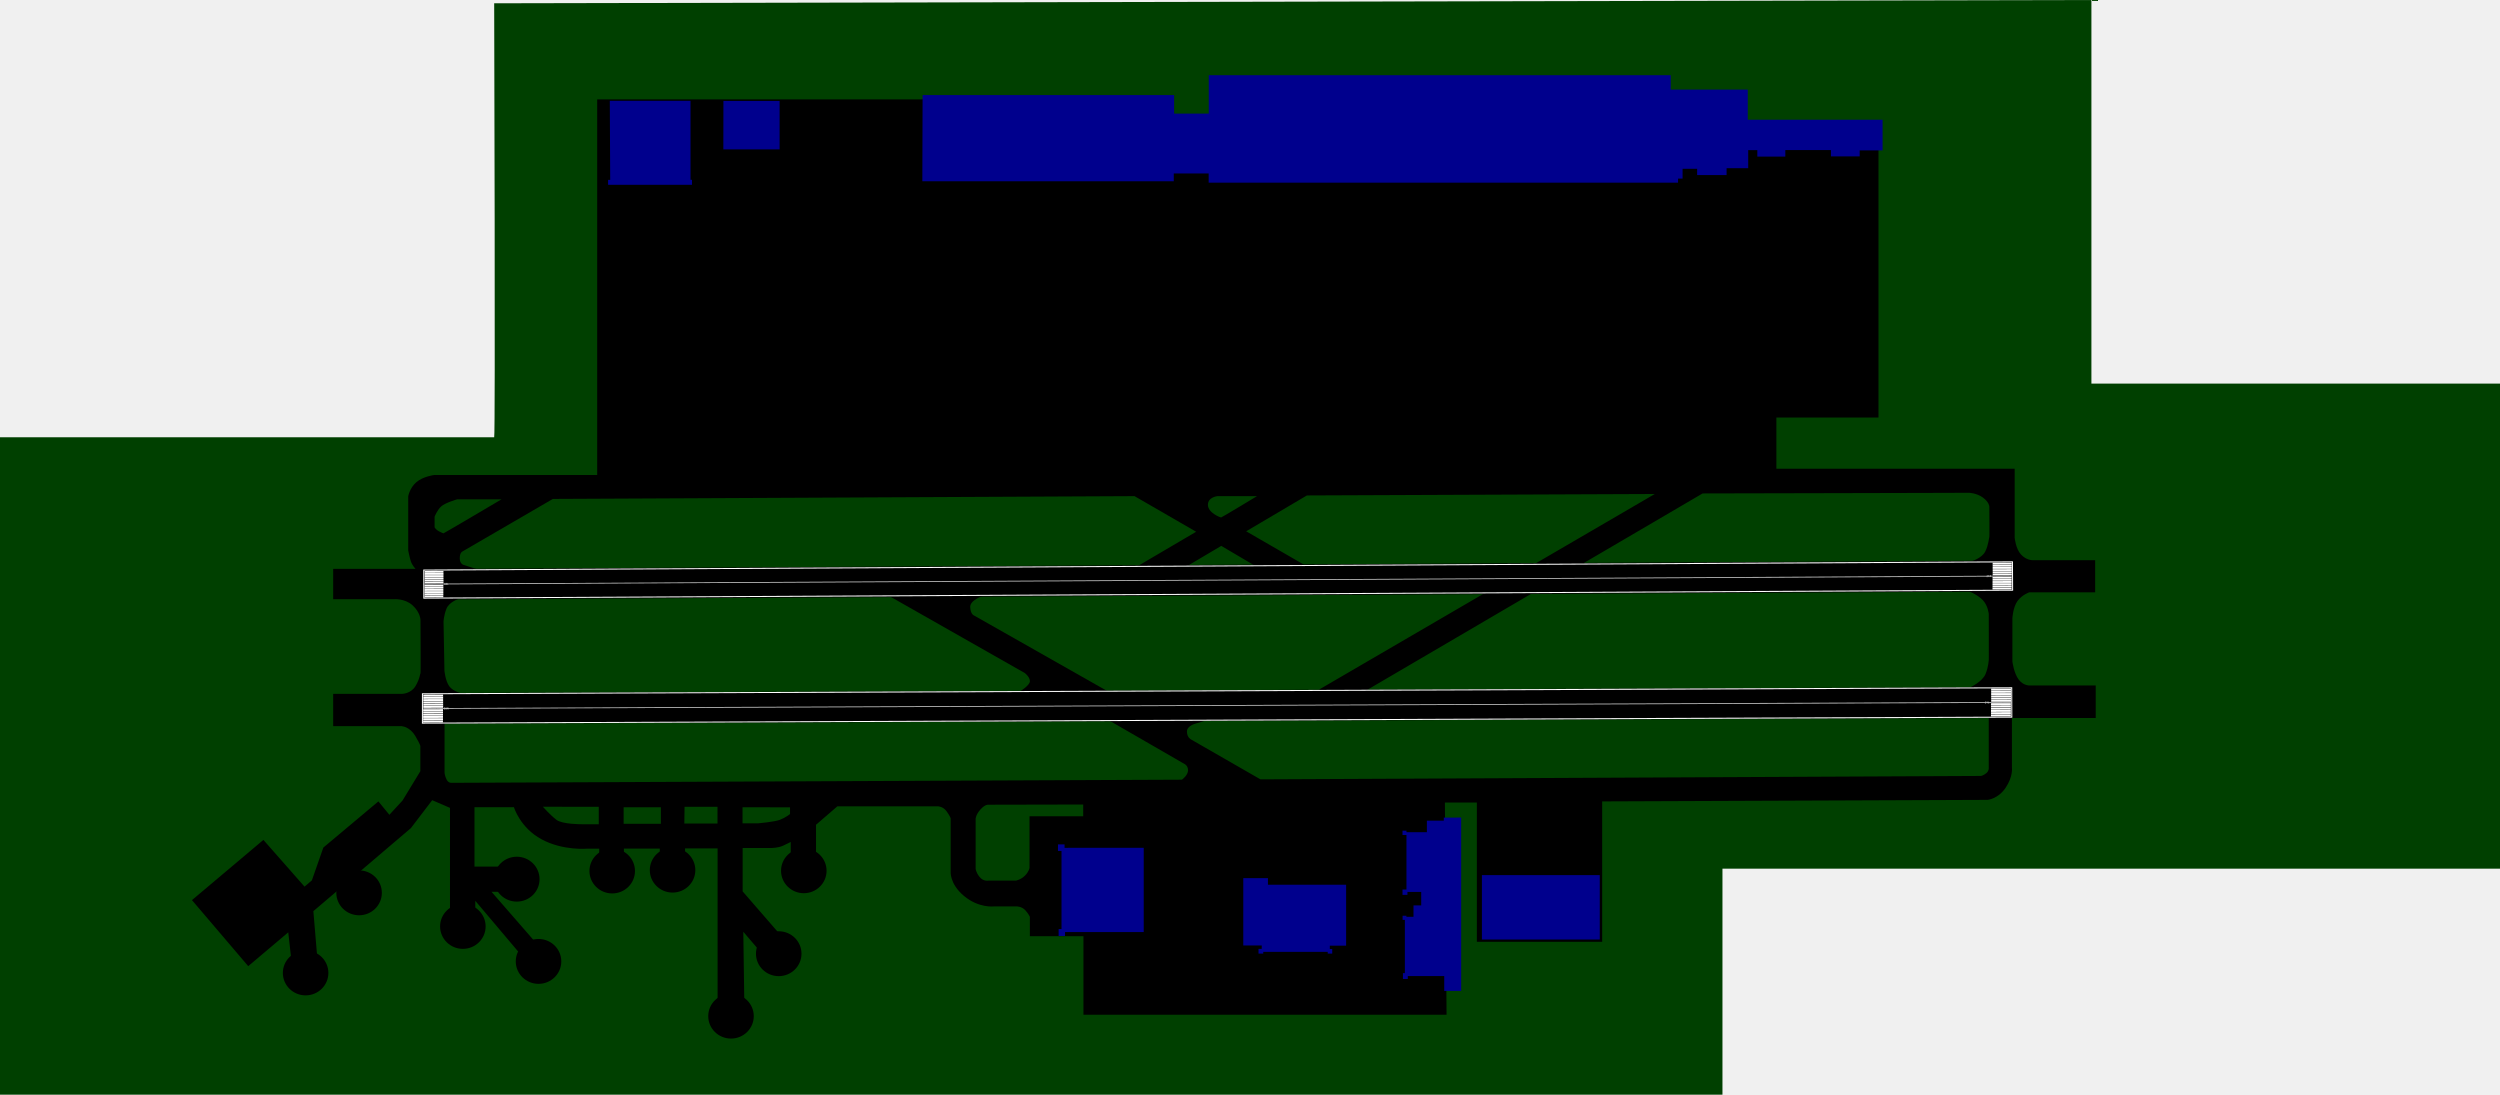
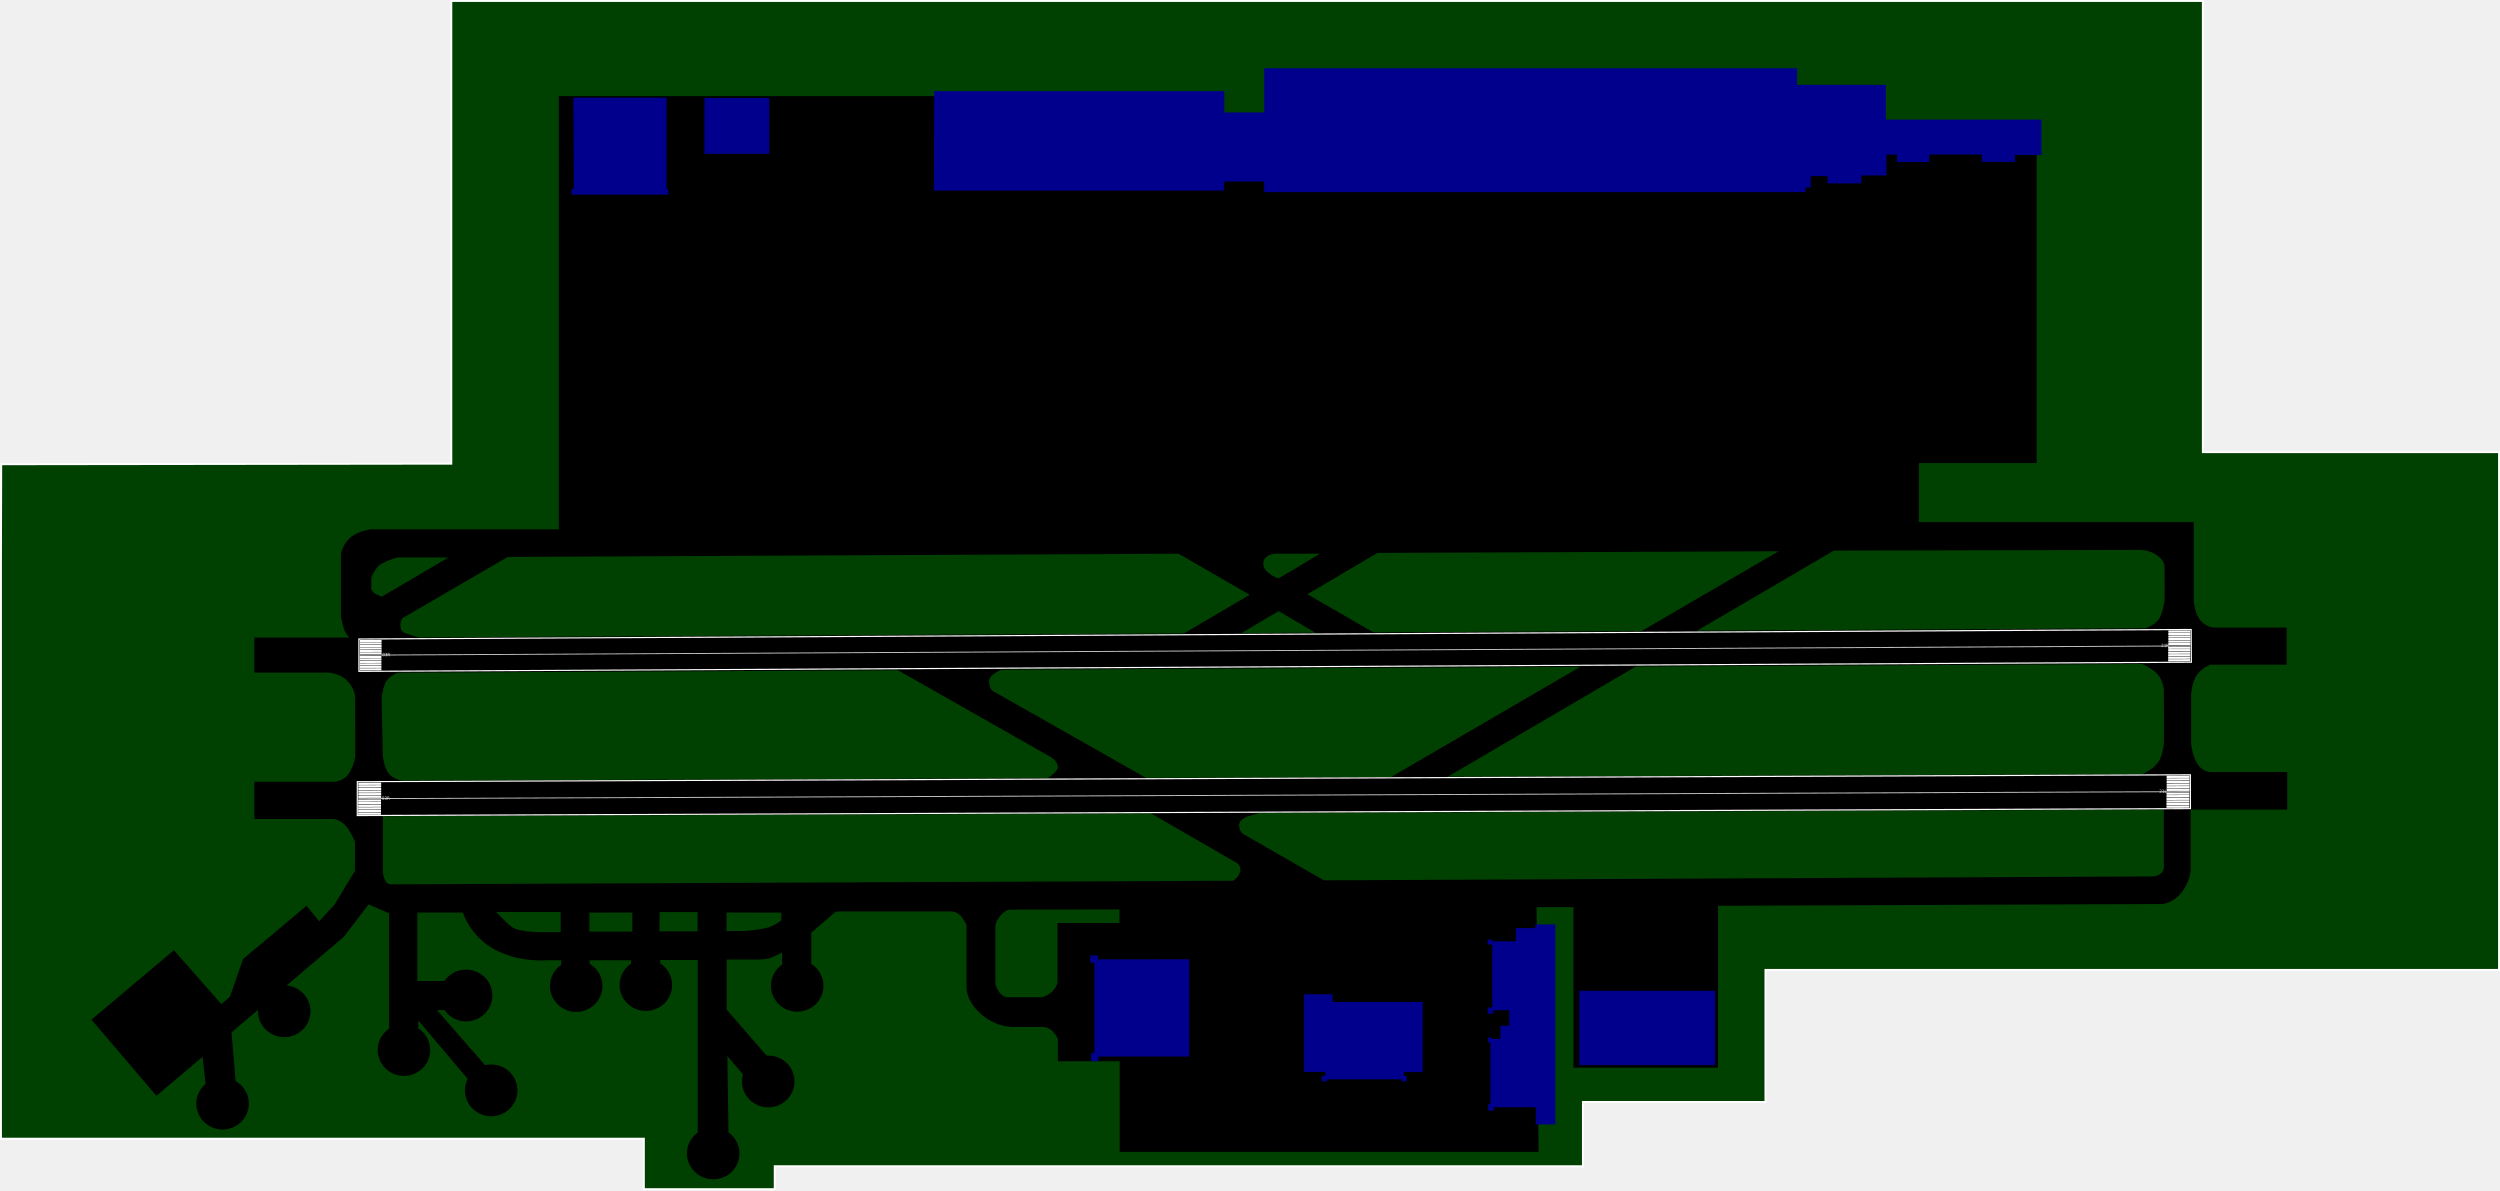
- <svg xmlns="http://www.w3.org/2000/svg" id="a" version="1.1" viewBox="0 0 4316.5 1890" xml:space="preserve">
-   <g id="b" transform="translate(50.459 -277.53)">
-     <path id="c" d="m802.8 283.21s2.23 749.28 0 749.28h-853.26v1135.1h2974v-390.25h1342.5v-837.51h-705.47v-662.28z" fill="#004000" />
-     <path id="d" d="m404.33 1727.7-123.35 103.97 97.145 114.01 69.13-58.398 4.599 41.255 44.952-3.939-6.209-73.866 168.37-143.38 36.795-48.224 30.724 13.275v177.39h43.703v-16.934l77.961 92.284 27.201-19.218-77.147-88.606h13.519v-43.485h-42.928v-102.56h68.12s10.447 35.282 47.7 55.387 78.843 16.163 78.843 16.163h20.696v12.418h42.625v-12.484h61.952v5.714h43.624v-6.133h56.197v261.61h46.035l-1.673-117.63 26.481 30.941 34.565-28.99-62.161-71.639v-74.985h49.984s11.235 0 19.809-3.942c8.574-3.942 13.206-6.505 13.206-6.505v19.119h43.659v-48.784l36.898-31.805h173.45s9.059-0.139 15.471 9.059c6.411 9.199 6.69 11.708 6.69 11.708v91.162s-2.488 21.484 22.938 42.772 51.445 18.134 51.445 18.134h40.044s8.781-0.01 14.913 7.099c6.133 7.108 7.387 10.871 7.387 10.871v33.475h92.545v135.59h626.93l-2.858-366.4h55.19v240.4h216.36v-242.37l665.38-2.648s18.119-1.394 31.22-20.906c13.101-19.512 10.871-34.565 10.871-34.565v-88.712h-40.001v89.62s0.391 4.583-4.192 8.426c-4.583 3.844-9.067 4.829-9.067 4.829l-1244.2 5.906-120.04-68.98s-6.899-3.252-6.899-13.6c0-10.348 15.571-13.896 15.571-13.896l18.134-5.42h-168.43l130.91 75.581s5.59 2.623 5.729 10.567-9.756 16.307-11.011 16.307c-1.254 0-1260.8 5.412-1260.8 5.412s-5.075 0.542-8.18-5.223c-3.104-5.765-3.745-11.876-3.745-11.876v-89.092h-73.225v8.377s13.699 1.478 22.667 16.853c8.968 15.374 8.771 17.444 8.771 17.444v43.462l-30.774 50.603-22.718 24.669-18.955-23.136-95.054 79.723-19.791 56.586-12.683 10.871z" />
-     <path id="e" d="m643.97 1531.3h-119.17v-55.76h118.84s15.331-0.112 23.276-13.352c7.944-13.241 7.959-22.925 8.641-21.743 0.683 1.182 0-92.433 0-92.433s-0.068-13.108-13.767-25.427c-13.699-12.319-32.621-10.447-32.621-10.447h-104.37v-52.43h142.11s-5.714-6.166-7.944-12.856-4.599-18.955-4.599-18.955v-93.352s2.392-14.389 14.021-24.441 30.749-12.418 30.749-12.418h281.51v-648.48h566.44l743.13 85.996h902.71v463.28h-176.29v88.36h411.44v119.03s1.673 19.303 11.08 29.269c9.408 9.965 19.861 9.617 19.861 9.617h108.02v55.452h-113.73s-12.612 4.238-20.398 15.079c-7.786 10.841-8.771 29.566-8.771 29.566v74.9s2.548 20.547 11.189 31.557 19.791 9.756 19.791 9.756h112.89v56.168h-148.43l-68.172-53.034s20.924-9.545 26.36-22.925c5.436-13.38 5.312-24.395 5.575-23.415 0.263 0.98 0-80.28 0-80.28s-1.284-14.508-10.253-23.87c-8.968-9.363-24.934-15.966-24.934-15.571s6.455-51.888 6.455-51.888 16.705-5.075 22.519-16.212c5.815-11.136 6.8-26.018 7.194-25.032s0-52.934 0-52.934-0.146-7.317-11.017-15.401c-10.871-8.084-25.157-8.432-24.46-8.293 0.697 0.139-459.59 1.115-459.59 1.115l-585.47 342.89h-80.222l5.445-5.371 577.69-336.56-600.68 2.513-104.86 61.891 105.99 61.191h-87.908l-61.054-36.011-60.314 35.726h-85.347l102.3-60.117-106.44-61.497-1004.3 4.829-156.8 91.147s-3.845 1.986-3.943 11.151c-0.099 9.165 5.815 11.334 5.815 11.334l27.102 8.771-35.594 50.487s-15.753 5.097-20.385 16.923c-4.632 11.826-4.928 22.273-4.928 22.273l1.549 84.36s1.533 17.561 8.363 27.039c6.829 9.477 23.694 12.962 23.694 12.962l-72.928 55.302z" />
-     <path id="f" d="m1002.4 451.58h139.38v136.41h2.544v8.652h-144.85v-8.582l3.652-0.025z" fill="#00008d" />
-     <path id="g" d="m1198.6 451.85h97.005v83.625h-97.144z" fill="#00008d" />
-     <path id="h" d="m1542.5 441.67h434.27v31.98h59.822v-66.253h797.59v24.86h133.05v52.036h232.78v52.862h-39.549v10.453h-49.618v-11.011h-78.747v11.289h-48.363v-11.15h-15.749v31.228h-37.32v11.826h-50.853v-10.841h-25.131v16.986h-7.813v6.969h-810.47v-15.873h-60.216v13.502h-434.14z" fill="#00008d" />
-     <path id="i" d="m2508.2 1788.5h203.49v111.22h-203.49z" fill="#00008d" />
-     <path id="j" d="m2096.2 1793.7h42.575v11.432h134.97v105.18h-28.154v5.714h4.181v7.944h-7.805v-2.927h-111.29v2.927h-8.188v-8.119h5.54v-5.923h-31.847z" fill="#00008d" />
-     <path id="k" d="m1924.3 1741.3v145.58h-135.84v6.739h-11.087v-11.974h4.977v-134.92h-6.11v-11.235h11.383v5.913z" fill="#00008d" />
-     <path id="l" d="m675.83 1260v52.579l2747.6-13.769v-53.366z" />
-     <path id="m" d="m677.75 1474.2v53.046l2746.6-10.14v-53.205z" />
-     <path id="n" d="m516.52 1957.4a39.304 38.746 0 0 1-39.294 38.746 39.304 38.746 0 0 1-39.313-38.728 39.304 38.746 0 0 1 39.275-38.765 39.304 38.746 0 0 1 39.332 38.709" />
-     <path id="o" d="m608.84 1819.1a39.304 38.746 0 0 1-39.294 38.746 39.304 38.746 0 0 1-39.313-38.728 39.304 38.746 0 0 1 39.275-38.765 39.304 38.746 0 0 1 39.332 38.709" />
-     <path id="p" d="m788.02 1877.1a39.304 38.746 0 0 1-39.294 38.746 39.304 38.746 0 0 1-39.313-38.728 39.304 38.746 0 0 1 39.275-38.765 39.304 38.746 0 0 1 39.332 38.709" />
-     <path id="q" d="m918.67 1937.5a39.304 38.746 0 0 1-39.294 38.746 39.304 38.746 0 0 1-39.313-38.728 39.304 38.746 0 0 1 39.275-38.765 39.304 38.746 0 0 1 39.332 38.709" />
-     <path id="r" d="m881.13 1795.5a39.304 38.746 0 0 1-39.294 38.746 39.304 38.746 0 0 1-39.313-38.728 39.304 38.746 0 0 1 39.275-38.765 39.304 38.746 0 0 1 39.332 38.709" />
-     <path id="s" d="m1045.9 1781.4a39.304 38.746 0 0 1-39.294 38.746 39.304 38.746 0 0 1-39.313-38.728 39.304 38.746 0 0 1 39.275-38.765 39.304 38.746 0 0 1 39.332 38.709" />
-     <path id="t" d="m1150.1 1779.9a39.304 38.746 0 0 1-39.294 38.746 39.304 38.746 0 0 1-39.313-38.728 39.304 38.746 0 0 1 39.275-38.765 39.304 38.746 0 0 1 39.332 38.709" />
-     <path id="u" d="m1376.7 1781a39.304 38.746 0 0 1-39.294 38.746 39.304 38.746 0 0 1-39.313-38.728 39.304 38.746 0 0 1 39.275-38.765 39.304 38.746 0 0 1 39.332 38.709" />
-     <path id="v" d="m1333.4 1924.2a39.304 38.746 0 0 1-39.294 38.746 39.304 38.746 0 0 1-39.313-38.728 39.304 38.746 0 0 1 39.275-38.765 39.304 38.746 0 0 1 39.332 38.709" />
-     <path id="w" d="m1251 2032a39.304 38.746 0 0 1-39.294 38.746 39.304 38.746 0 0 1-39.313-38.728 39.304 38.746 0 0 1 39.275-38.765 39.304 38.746 0 0 1 39.332 38.709" />
-     <path id="x" d="m2472.4 1689.1v299.42h-29.244v-25.722h-62.883v5.124h-8.432v-10.174h3.345v-92.024h-3.925v-7.096h6.603v1.873h12.221v-19.711h13.305v-23.209h-23.751v5.075h-8.525v-9.215h6.8v-94.164h-6.805v-7.561h6.829v2.718h35.262v-19.896h29.164v-5.296z" fill="#00008d" />
-     <path id="y" d="m1486.6 1307.6 232.34 131.99s8.641 6.481 8.85 13.868-16.934 17.631-16.934 17.631h151.22l-231.08-131.01s-5.714-1.951-6.272-14.356c-0.557-12.404 22.858-19.652 22.858-19.652z" />
-     <path id="z" d="m815.41 1139.7h-76.66s-20.499 5.841-27.496 12.247c-6.997 6.406-11.334 17.74-11.334 17.74v18.307s2.365 4.41 7.736 7.021c5.371 2.612 6.8 3.351 7.638 3.351s100.12-58.666 100.12-58.666z" fill="#004000" />
-     <path id="aa" d="m2120 1134.1h-67.876s-17.143 1.394-17.004 15.192c0.139 13.798 21.603 21.742 22.718 21.742s62.161-36.934 62.161-36.934z" fill="#004000" />
-     <path id="ab" d="m1819.8 1666.6v20.349h-92.684v88.93s-0.697 6.263-7.805 13.441c-7.108 7.178-15.819 8.711-15.819 8.711h-47.666s-8.502 1.673-14.983-6.411c-6.481-8.084-6.76-14.286-6.76-14.286v-86.064s0.139-6.969 8.293-16.098c8.153-9.129 13.519-8.223 13.519-8.223z" fill="#004000" />
-     <path id="ac" d="m1231.6 1671.3v27.792h26.905s27.989-2.464 37.45-6.012 17.641-9.954 17.641-9.954v-11.629z" fill="#004000" />
-     <path id="ad" d="m1131.5 1670.6h56.865v28.876h-57.259z" fill="#004000" />
-     <path id="ae" d="m1090.6 1671.3v28.576h-64.3v-28.502z" fill="#004000" />
-     <path id="af" d="m983.36 1670.6v30.059h-29.172s-33.479 0.302-43.932-7.643-23.415-22.579-23.415-22.579z" fill="#004000" />
-     <path id="ag" d="m678.91 1475.4 2744.1-10.322 0.149 50.65-2744.3 10.372z" fill="none" stroke="#fff" stroke-width="1.758" />
-     <g id="ah" transform="matrix(6.598 .050518 -.050518 6.598 -591.19 -723.64)" fill="#fff">
-       <path id="ai" d="m195.26 332.02 5.187-.05 6e-3.514-5.193.055z" />
-       <path id="aj" d="m195.27 332.6 5.187-.05 6e-3.514-5.193.055z" />
-       <path id="ak" d="m195.27 333.19 5.187-.05 6e-3.514-5.193.055z" />
-       <path id="al" d="m195.28 333.79 5.187-.05 6e-3.514-5.193.055z" />
-       <path id="am" d="m195.27 338.78 5.187-.05 6e-3.514-5.193.055z" />
-       <path id="an" d="m195.28 338.19 5.187-.05 6e-3.514-5.193.055z" />
-       <path id="ao" d="m195.27 337.6 5.187-.05 6e-3.514-5.193.055z" />
-       <path id="ap" d="m195.27 337.01 5.187-.05 6e-3.514-5.193.055z" />
-       <path id="aq" d="m195.27 336.41 5.187-.05 6e-3.514-5.193.055z" />
-       <path id="ar" d="m195.26 335.83 5.187-.05 6e-3.514-5.193.055z" />
-       <path id="as" d="m195.29 334.38 5.187-.05 6e-3.514-5.193.055z" />
-       <path id="at" d="m195.29 334.96 5.187-.05 6e-3.514-5.193.055z" />
+ <svg xmlns="http://www.w3.org/2000/svg" width="3742.517" height="1781.67" viewBox="0 0 3742.517 1781.67">
+   <defs>
+     <g id="thr">
+       <path d="m 195.264,332.016 5.187,-0.05 0.006,0.514 -5.193,0.055 z" />
+       <path d="m 195.265,332.597 5.187,-0.05 0.006,0.514 -5.193,0.055 z" />
+       <path d="m 195.271,333.193 5.187,-0.05 0.006,0.514 -5.193,0.055 z" />
+       <path d="m 195.282,333.79 5.187,-0.05 0.006,0.514 -5.193,0.055 z" />
+       <path d="m 195.271,338.785 5.187,-0.05 0.006,0.514 -5.193,0.055 z" />
+       <path d="m 195.276,338.193 5.187,-0.05 0.006,0.514 -5.193,0.055 z" />
+       <path d="m 195.265,337.602 5.187,-0.05 0.006,0.514 -5.193,0.055 z" />
+       <path d="m 195.265,337.011 5.187,-0.05 0.006,0.514 -5.193,0.055 z" />
+       <path d="m 195.265,336.409 5.187,-0.05 0.006,0.514 -5.193,0.055 z" />
+       <path d="m 195.26,335.829 5.187,-0.05 0.006,0.514 -5.193,0.055 z" />
+       <path d="m 195.288,334.381 5.187,-0.05 0.006,0.514 -5.193,0.055 z" />
+       <path d="m 195.287,334.964 5.187,-0.05 0.006,0.514 -5.193,0.055 z" />
    </g>
-     <g id="au" transform="matrix(6.598 .050518 -.050518 6.598 2115.9 -734.05)" fill="#fff">
-       <path id="av" d="m195.26 332.02 5.187-.05 6e-3.514-5.193.055z" />
-       <path id="aw" d="m195.27 332.6 5.187-.05 6e-3.514-5.193.055z" />
-       <path id="ax" d="m195.27 333.19 5.187-.05 6e-3.514-5.193.055z" />
-       <path id="ay" d="m195.28 333.79 5.187-.05 6e-3.514-5.193.055z" />
-       <path id="az" d="m195.27 338.78 5.187-.05 6e-3.514-5.193.055z" />
-       <path id="ba" d="m195.28 338.19 5.187-.05 6e-3.514-5.193.055z" />
-       <path id="bb" d="m195.27 337.6 5.187-.05 6e-3.514-5.193.055z" />
-       <path id="bc" d="m195.27 337.01 5.187-.05 6e-3.514-5.193.055z" />
-       <path id="bd" d="m195.27 336.41 5.187-.05 6e-3.514-5.193.055z" />
-       <path id="be" d="m195.26 335.83 5.187-.05 6e-3.514-5.193.055z" />
-       <path id="bf" d="m195.29 334.38 5.187-.05 6e-3.514-5.193.055z" />
-       <path id="bg" d="m195.29 334.96 5.187-.05 6e-3.514-5.193.055z" />
-     </g>
-     <path id="bh" d="m680.34 1500.8 2741.3-10.5" fill="none" stroke="#c9c9c9" stroke-width="1.379" />
-     <text id="bi" transform="matrix(.39651 0 0 .41658 832.93 1395)" fill="#f1f1f1" font-family="'B612 Mono'" stroke-width=".246" style="white-space:pre" xml:space="preserve">
-       <tspan id="bj" x="-295.375" y="258.031">03R</tspan>
-     </text>
-     <text id="bk" transform="matrix(.39651 0 0 .41658 3493.6 1384.6)" fill="#f1f1f1" font-family="'B612 Mono'" stroke-width=".246" style="white-space:pre" xml:space="preserve">
-       <tspan id="bl" x="-295.375" y="258.031">21L</tspan>
-     </text>
-     <path id="bm" d="m681.25 1261.8 2743-14.224.288 48.978-2743.2 13.717z" fill="none" stroke="#fff" stroke-width="1.758" />
-     <g id="bn" transform="matrix(6.3588 .048687 -.048687 6.3588 2164.6 -871.71)" fill="#fff">
-       <path id="bo" d="m195.26 332.02 5.187-.05 6e-3.514-5.193.055z" />
-       <path id="bp" d="m195.27 332.6 5.187-.05 6e-3.514-5.193.055z" />
-       <path id="bq" d="m195.27 333.19 5.187-.05 6e-3.514-5.193.055z" />
-       <path id="br" d="m195.28 333.79 5.187-.05 6e-3.514-5.193.055z" />
-       <path id="bs" d="m195.27 338.78 5.187-.05 6e-3.514-5.193.055z" />
-       <path id="bt" d="m195.28 338.19 5.187-.05 6e-3.514-5.193.055z" />
-       <path id="bu" d="m195.27 337.6 5.187-.05 6e-3.514-5.193.055z" />
-       <path id="bv" d="m195.27 337.01 5.187-.05 6e-3.514-5.193.055z" />
-       <path id="bw" d="m195.27 336.41 5.187-.05 6e-3.514-5.193.055z" />
-       <path id="bx" d="m195.26 335.83 5.187-.05 6e-3.514-5.193.055z" />
-       <path id="by" d="m195.29 334.38 5.187-.05 6e-3.514-5.193.055z" />
-       <path id="bz" d="m195.29 334.96 5.187-.05 6e-3.514-5.193.055z" />
-     </g>
-     <g id="ca" transform="matrix(6.2658 .047974 -.047974 6.2658 -524.82 -826.47)" fill="#fff">
-       <path id="cb" d="m195.26 332.02 5.187-.05 6e-3.514-5.193.055z" />
-       <path id="cc" d="m195.27 332.6 5.187-.05 6e-3.514-5.193.055z" />
-       <path id="cd" d="m195.27 333.19 5.187-.05 6e-3.514-5.193.055z" />
-       <path id="ce" d="m195.28 333.79 5.187-.05 6e-3.514-5.193.055z" />
-       <path id="cf" d="m195.27 338.78 5.187-.05 6e-3.514-5.193.055z" />
-       <path id="cg" d="m195.28 338.19 5.187-.05 6e-3.514-5.193.055z" />
-       <path id="ch" d="m195.27 337.6 5.187-.05 6e-3.514-5.193.055z" />
-       <path id="ci" d="m195.27 337.01 5.187-.05 6e-3.514-5.193.055z" />
-       <path id="cj" d="m195.27 336.41 5.187-.05 6e-3.514-5.193.055z" />
-       <path id="ck" d="m195.26 335.83 5.187-.05 6e-3.514-5.193.055z" />
-       <path id="cl" d="m195.29 334.38 5.187-.05 6e-3.514-5.193.055z" />
-       <path id="cm" d="m195.29 334.96 5.187-.05 6e-3.514-5.193.055z" />
-     </g>
-     <path id="cn" d="m682.6 1286 2740.6-13.851" fill="none" stroke="#c9c9c9" stroke-width="1.379" />
-     <text id="co" transform="matrix(.39651 0 0 .41658 833.47 1180.1)" fill="#f1f1f1" font-family="'B612 Mono'" stroke-width=".246" style="white-space:pre" xml:space="preserve">
-       <tspan id="cp" x="-295.375" y="258.031">03L</tspan>
-     </text>
-     <text id="cq" transform="matrix(.39651 0 0 .41658 3496.4 1166.4)" fill="#f1f1f1" font-family="'B612 Mono'" stroke-width=".246" style="white-space:pre" xml:space="preserve">
-       <tspan id="cr" x="-295.375" y="258.031">21R</tspan>
-     </text>
+   </defs>
+   <g transform="translate(-144.013,-305.2452)">
+     <path d="m 145.459,1143.689 v 866.163 h 962.404 v 75.617 h 195.918 v -34.371 h 1209.879 v -96.24 h 273.254 V 1757.221 H 3885.085 V 982.143 H 3441.691 V 306.691 H 819.637 v 692.674 l -673.795,0.859 z" fill="#004000" stroke="#ffffff" stroke-width="2.891" />
+     <path d="m 404.327,1727.695 -123.347,103.974 97.145,114.009 69.13,-58.398 4.599,41.255 44.952,-3.939 -6.209,-73.866 168.368,-143.383 36.795,-48.224 30.724,13.275 v 177.39 h 43.703 v -16.934 l 77.961,92.284 27.201,-19.218 -77.147,-88.606 h 13.519 v -43.485 h -42.928 v -102.564 h 68.12 c 0,0 10.447,35.282 47.7,55.387 37.253,20.105 78.843,16.163 78.843,16.163 h 20.696 v 12.418 h 42.625 v -12.484 h 61.952 v 5.714 h 43.624 v -6.133 h 56.197 v 261.607 h 46.035 l -1.673,-117.633 26.481,30.941 34.565,-28.99 -62.161,-71.639 v -74.985 h 49.984 c 0,0 11.235,0 19.809,-3.942 8.574,-3.942 13.206,-6.505 13.206,-6.505 v 19.119 h 43.659 V 1701.52 l 36.898,-31.805 h 173.452 c 0,0 9.059,-0.139 15.471,9.059 6.411,9.199 6.69,11.707 6.69,11.707 v 91.162 c 0,0 -2.488,21.485 22.939,42.772 25.427,21.288 51.445,18.134 51.445,18.134 h 40.044 c 0,0 8.781,-0.01 14.913,7.099 6.133,7.108 7.387,10.871 7.387,10.871 v 33.475 h 92.545 v 135.587 h 626.933 l -2.858,-366.399 h 55.19 v 240.404 h 216.36 v -242.374 l 665.377,-2.648 c 0,0 18.119,-1.394 31.22,-20.906 13.101,-19.512 10.871,-34.565 10.871,-34.565 v -88.712 h -40.001 v 89.621 c 0,0 0.391,4.583 -4.192,8.426 -4.583,3.844 -9.067,4.829 -9.067,4.829 l -1244.184,5.906 -120.038,-68.98 c 0,0 -6.899,-3.252 -6.899,-13.6 0,-10.348 15.571,-13.896 15.571,-13.896 l 18.134,-5.42 h -168.427 l 130.91,75.581 c 0,0 5.59,2.623 5.729,10.567 0.139,7.944 -9.756,16.307 -11.011,16.307 -1.254,0 -1260.763,5.412 -1260.763,5.412 0,0 -5.075,0.542 -8.18,-5.223 -3.104,-5.765 -3.745,-11.876 -3.745,-11.876 v -89.092 h -73.225 v 8.377 c 0,0 13.699,1.478 22.667,16.853 8.968,15.374 8.771,17.444 8.771,17.444 v 43.462 l -30.774,50.603 -22.718,24.669 -18.955,-23.136 -95.054,79.723 -19.791,56.586 -12.683,10.871 z" fill="#000000" />
+     <path d="M 643.966,1531.298 H 524.795 v -55.76 h 118.839 c 0,0 15.331,-0.112 23.276,-13.352 7.944,-13.241 7.959,-22.925 8.641,-21.743 0.683,1.182 0,-92.433 0,-92.433 0,0 -0.068,-13.108 -13.767,-25.427 -13.699,-12.319 -32.621,-10.447 -32.621,-10.447 H 524.795 v -52.43 h 142.115 c 0,0 -5.714,-6.166 -7.944,-12.856 -2.23,-6.69 -4.599,-18.955 -4.599,-18.955 v -93.352 c 0,0 2.392,-14.389 14.021,-24.441 11.629,-10.052 30.749,-12.418 30.749,-12.418 H 980.644 V 449.205 h 566.443 l 743.126,85.996 h 902.712 v 463.283 h -176.288 v 88.36 h 411.436 v 119.03 c 0,0 1.673,19.303 11.08,29.269 9.408,9.965 19.861,9.617 19.861,9.617 h 108.019 v 55.452 h -113.733 c 0,0 -12.612,4.238 -20.398,15.079 -7.786,10.841 -8.771,29.566 -8.771,29.566 v 74.9 c 0,0 2.548,20.547 11.189,31.557 8.641,11.011 19.791,9.756 19.791,9.756 h 112.894 v 56.168 h -148.435 l -68.172,-53.034 c 0,0 20.924,-9.545 26.36,-22.925 5.436,-13.38 5.312,-24.395 5.575,-23.415 0.263,0.98 0,-80.28 0,-80.28 0,0 -1.284,-14.508 -10.253,-23.87 -8.968,-9.363 -24.934,-15.966 -24.934,-15.571 0,0.394 6.455,-51.888 6.455,-51.888 0,0 16.705,-5.075 22.519,-16.212 5.815,-11.136 6.8,-26.018 7.194,-25.032 0.394,0.986 0,-52.934 0,-52.934 0,0 -0.146,-7.317 -11.017,-15.401 -10.871,-8.084 -25.157,-8.432 -24.46,-8.293 0.697,0.139 -459.59,1.115 -459.59,1.115 l -585.47,342.887 h -80.222 l 5.445,-5.371 577.694,-336.559 -600.681,2.513 -104.861,61.891 105.993,61.191 h -87.908 l -61.054,-36.011 -60.315,35.725 h -85.347 l 102.298,-60.117 -106.437,-61.497 -1004.257,4.829 -156.797,91.147 c 0,0 -3.845,1.986 -3.943,11.151 -0.099,9.165 5.815,11.334 5.815,11.334 l 27.102,8.771 -35.594,50.487 c 0,0 -15.753,5.097 -20.385,16.923 -4.632,11.826 -4.928,22.273 -4.928,22.273 l 1.549,84.36 c 0,0 1.533,17.561 8.363,27.039 6.829,9.477 23.694,12.962 23.694,12.962 l -72.928,55.302 z" fill="#000000" />
+     <path d="m 1002.386,451.576 h 139.375 V 587.989 h 2.544 v 8.652 H 999.46 v -8.582 l 3.652,-0.025 z" fill="#00008d" />
+     <path d="m 1198.627,451.854 h 97.005 v 83.625 h -97.144 z" fill="#00008d" />
+     <path d="m 1542.505,441.666 h 434.274 v 31.98 h 59.822 v -66.253 h 797.591 v 24.86 h 133.047 v 52.036 h 232.782 V 537.152 h -39.549 v 10.453 h -49.618 V 536.595 h -78.747 v 11.289 h -48.363 v -11.15 h -15.749 v 31.228 h -37.32 v 11.826 h -50.853 v -10.841 h -25.131 v 16.986 h -7.813 v 6.969 h -810.474 v -15.873 h -60.216 v 13.502 h -434.14 z" fill="#00008d" />
+     <path d="m 2508.196,1788.463 h 203.488 v 111.221 H 2508.196 Z" fill="#00008d" />
+     <path d="m 2096.225,1793.667 h 42.575 v 11.432 h 134.966 v 105.177 h -28.154 v 5.714 h 4.181 v 7.944 h -7.805 v -2.927 h -111.291 v 2.927 h -8.188 v -8.119 h 5.54 v -5.923 h -31.847 z" fill="#00008d" />
+     <path d="m 1924.284,1741.284 v 145.577 h -135.84 v 6.739 h -11.087 v -11.974 h 4.977 v -134.919 h -6.11 v -11.235 h 11.383 v 5.913 z" fill="#00008d" />
+     <path d="m 675.83,1260.021 v 52.579 l 2747.561,-13.769 v -53.367 z" fill="#000000" />
+     <path d="m 677.75,1474.158 v 53.046 l 2746.629,-10.14 v -53.205 z" fill="#000000" />
+     <ellipse cx="477.221" cy="1957.385" rx="39.304" ry="38.746" fill="#000" />
+     <ellipse cx="569.534" cy="1819.091" rx="39.304" ry="38.746" fill="#000" />
+     <ellipse cx="748.713" cy="1877.14" rx="39.304" ry="38.746" fill="#000" />
+     <ellipse cx="879.362" cy="1937.549" rx="39.304" ry="38.746" fill="#000" />
+     <ellipse cx="841.823" cy="1795.535" rx="39.304" ry="38.746" fill="#000" />
+     <ellipse cx="1006.582" cy="1781.352" rx="39.304" ry="38.746" fill="#000" />
+     <ellipse cx="1110.837" cy="1779.886" rx="39.304" ry="38.746" fill="#000" />
+     <ellipse cx="1337.443" cy="1781.025" rx="39.304" ry="38.746" fill="#000" />
+     <ellipse cx="1294.092" cy="1924.184" rx="39.304" ry="38.746" fill="#000" />
+     <ellipse cx="1211.684" cy="2031.958" rx="39.304" ry="38.746" fill="#000" />
+     <path d="m 2472.377,1689.088 v 299.419 h -29.244 v -25.722 h -62.883 v 5.124 h -8.432 v -10.174 h 3.345 v -92.024 h -3.925 v -7.096 h 6.603 v 1.873 h 12.221 v -19.711 h 13.305 v -23.209 h -23.751 v 5.075 h -8.525 v -9.215 h 6.8 v -94.164 h -6.805 v -7.561 h 6.829 v 2.718 h 35.262 v -19.896 h 29.164 v -5.296 z" fill="#00008d" />
+     <path d="m 1486.576,1307.618 232.339,131.988 c 0,0 8.641,6.481 8.85,13.868 0.209,7.387 -16.934,17.631 -16.934,17.631 h 151.222 l -231.084,-131.013 c 0,0 -5.714,-1.951 -6.272,-14.356 -0.557,-12.404 22.858,-19.652 22.858,-19.652 z" fill="#000000" />
+     <path d="m 815.415,1139.741 h -76.66 c 0,0 -20.499,5.841 -27.496,12.247 -6.997,6.406 -11.334,17.74 -11.334,17.74 v 18.307 c 0,0 2.365,4.41 7.736,7.021 5.371,2.612 6.8,3.351 7.638,3.351 0.838,0 100.116,-58.666 100.116,-58.666 z" fill="#004000" />
+     <path d="m 2120.036,1134.096 h -67.876 c 0,0 -17.143,1.394 -17.004,15.192 0.139,13.798 21.603,21.742 22.718,21.742 1.115,0 62.161,-36.934 62.161,-36.934 z" fill="#004000" />
+     <path d="m 1819.822,1666.649 v 20.349 h -92.684 v 88.93 c 0,0 -0.697,6.263 -7.805,13.441 -7.108,7.178 -15.819,8.711 -15.819,8.711 h -47.666 c 0,0 -8.502,1.673 -14.983,-6.411 -6.481,-8.084 -6.76,-14.286 -6.76,-14.286 v -86.064 c 0,0 0.139,-6.969 8.293,-16.098 8.153,-9.129 13.519,-8.223 13.519,-8.223 z" fill="#004000" />
+     <path d="m 1231.619,1671.264 v 27.792 h 26.905 c 0,0 27.989,-2.464 37.45,-6.012 9.461,-3.548 17.641,-9.954 17.641,-9.954 v -11.629 z" fill="#004000" />
+     <path d="m 1131.489,1670.574 h 56.865 v 28.876 h -57.259 z" fill="#004000" />
+     <path d="m 1090.589,1671.313 v 28.576 h -64.3 v -28.502 z" fill="#004000" />
+     <path d="m 983.363,1670.574 v 30.059 h -29.172 c 0,0 -33.479,0.302 -43.932,-7.643 -10.453,-7.944 -23.415,-22.579 -23.415,-22.579 z" fill="#004000" />
+     <path d="m 678.913,1475.43 2744.077,-10.322 0.149,50.65 -2744.304,10.372 z" fill="none" stroke="#ffffff" stroke-width="1.757" />
+     <use href="#thr" transform="matrix(6.59801,0.05051828,-0.05051828,6.59801,-591.1929,-723.6427)" fill="#fff" />
+     <use href="#thr" transform="matrix(6.59801,0.05051828,-0.05051828,6.59801,2115.927,-734.0453)" fill="#fff" />
+     <path d="M 680.337,1500.848 3421.686,1490.348" fill="none" stroke="#c9c9c9" stroke-width="1.38" />
+     <text x="-295.375" y="258.031" transform="matrix(0.3965058,0,0,0.4165755,832.9322,1394.983)" fill="#f1f1f1" font-family="B612 Mono,monospace" font-size="16">03R</text>
+     <text x="-295.375" y="258.031" transform="matrix(0.3965058,0,0,0.4165755,3493.591,1384.612)" fill="#f1f1f1" font-family="B612 Mono,monospace" font-size="16">21L</text>
+     <path d="m 681.253,1261.824 2742.962,-14.224 0.288,48.977 -2743.189,13.717 z" fill="none" stroke="#ffffff" stroke-width="1.757" />
+     <use href="#thr" transform="matrix(6.358795,0.0486867,-0.0486867,6.358795,2164.567,-871.7057)" fill="#fff" />
+     <use href="#thr" transform="matrix(6.265767,0.04797442,-0.04797442,6.265767,-524.8213,-826.4736)" fill="#fff" />
+     <path d="M 682.596,1286.018 3423.157,1272.167" fill="none" stroke="#c9c9c9" stroke-width="1.38" />
+     <text x="-295.375" y="258.031" transform="matrix(0.3965058,0,0,0.4165755,833.4666,1180.054)" fill="#f1f1f1" font-family="B612 Mono,monospace" font-size="16">03R</text>
+     <text x="-295.375" y="258.031" transform="matrix(0.3965058,0,0,0.4165755,3496.392,1166.431)" fill="#f1f1f1" font-family="B612 Mono,monospace" font-size="16">21R</text>
  </g>
</svg>
